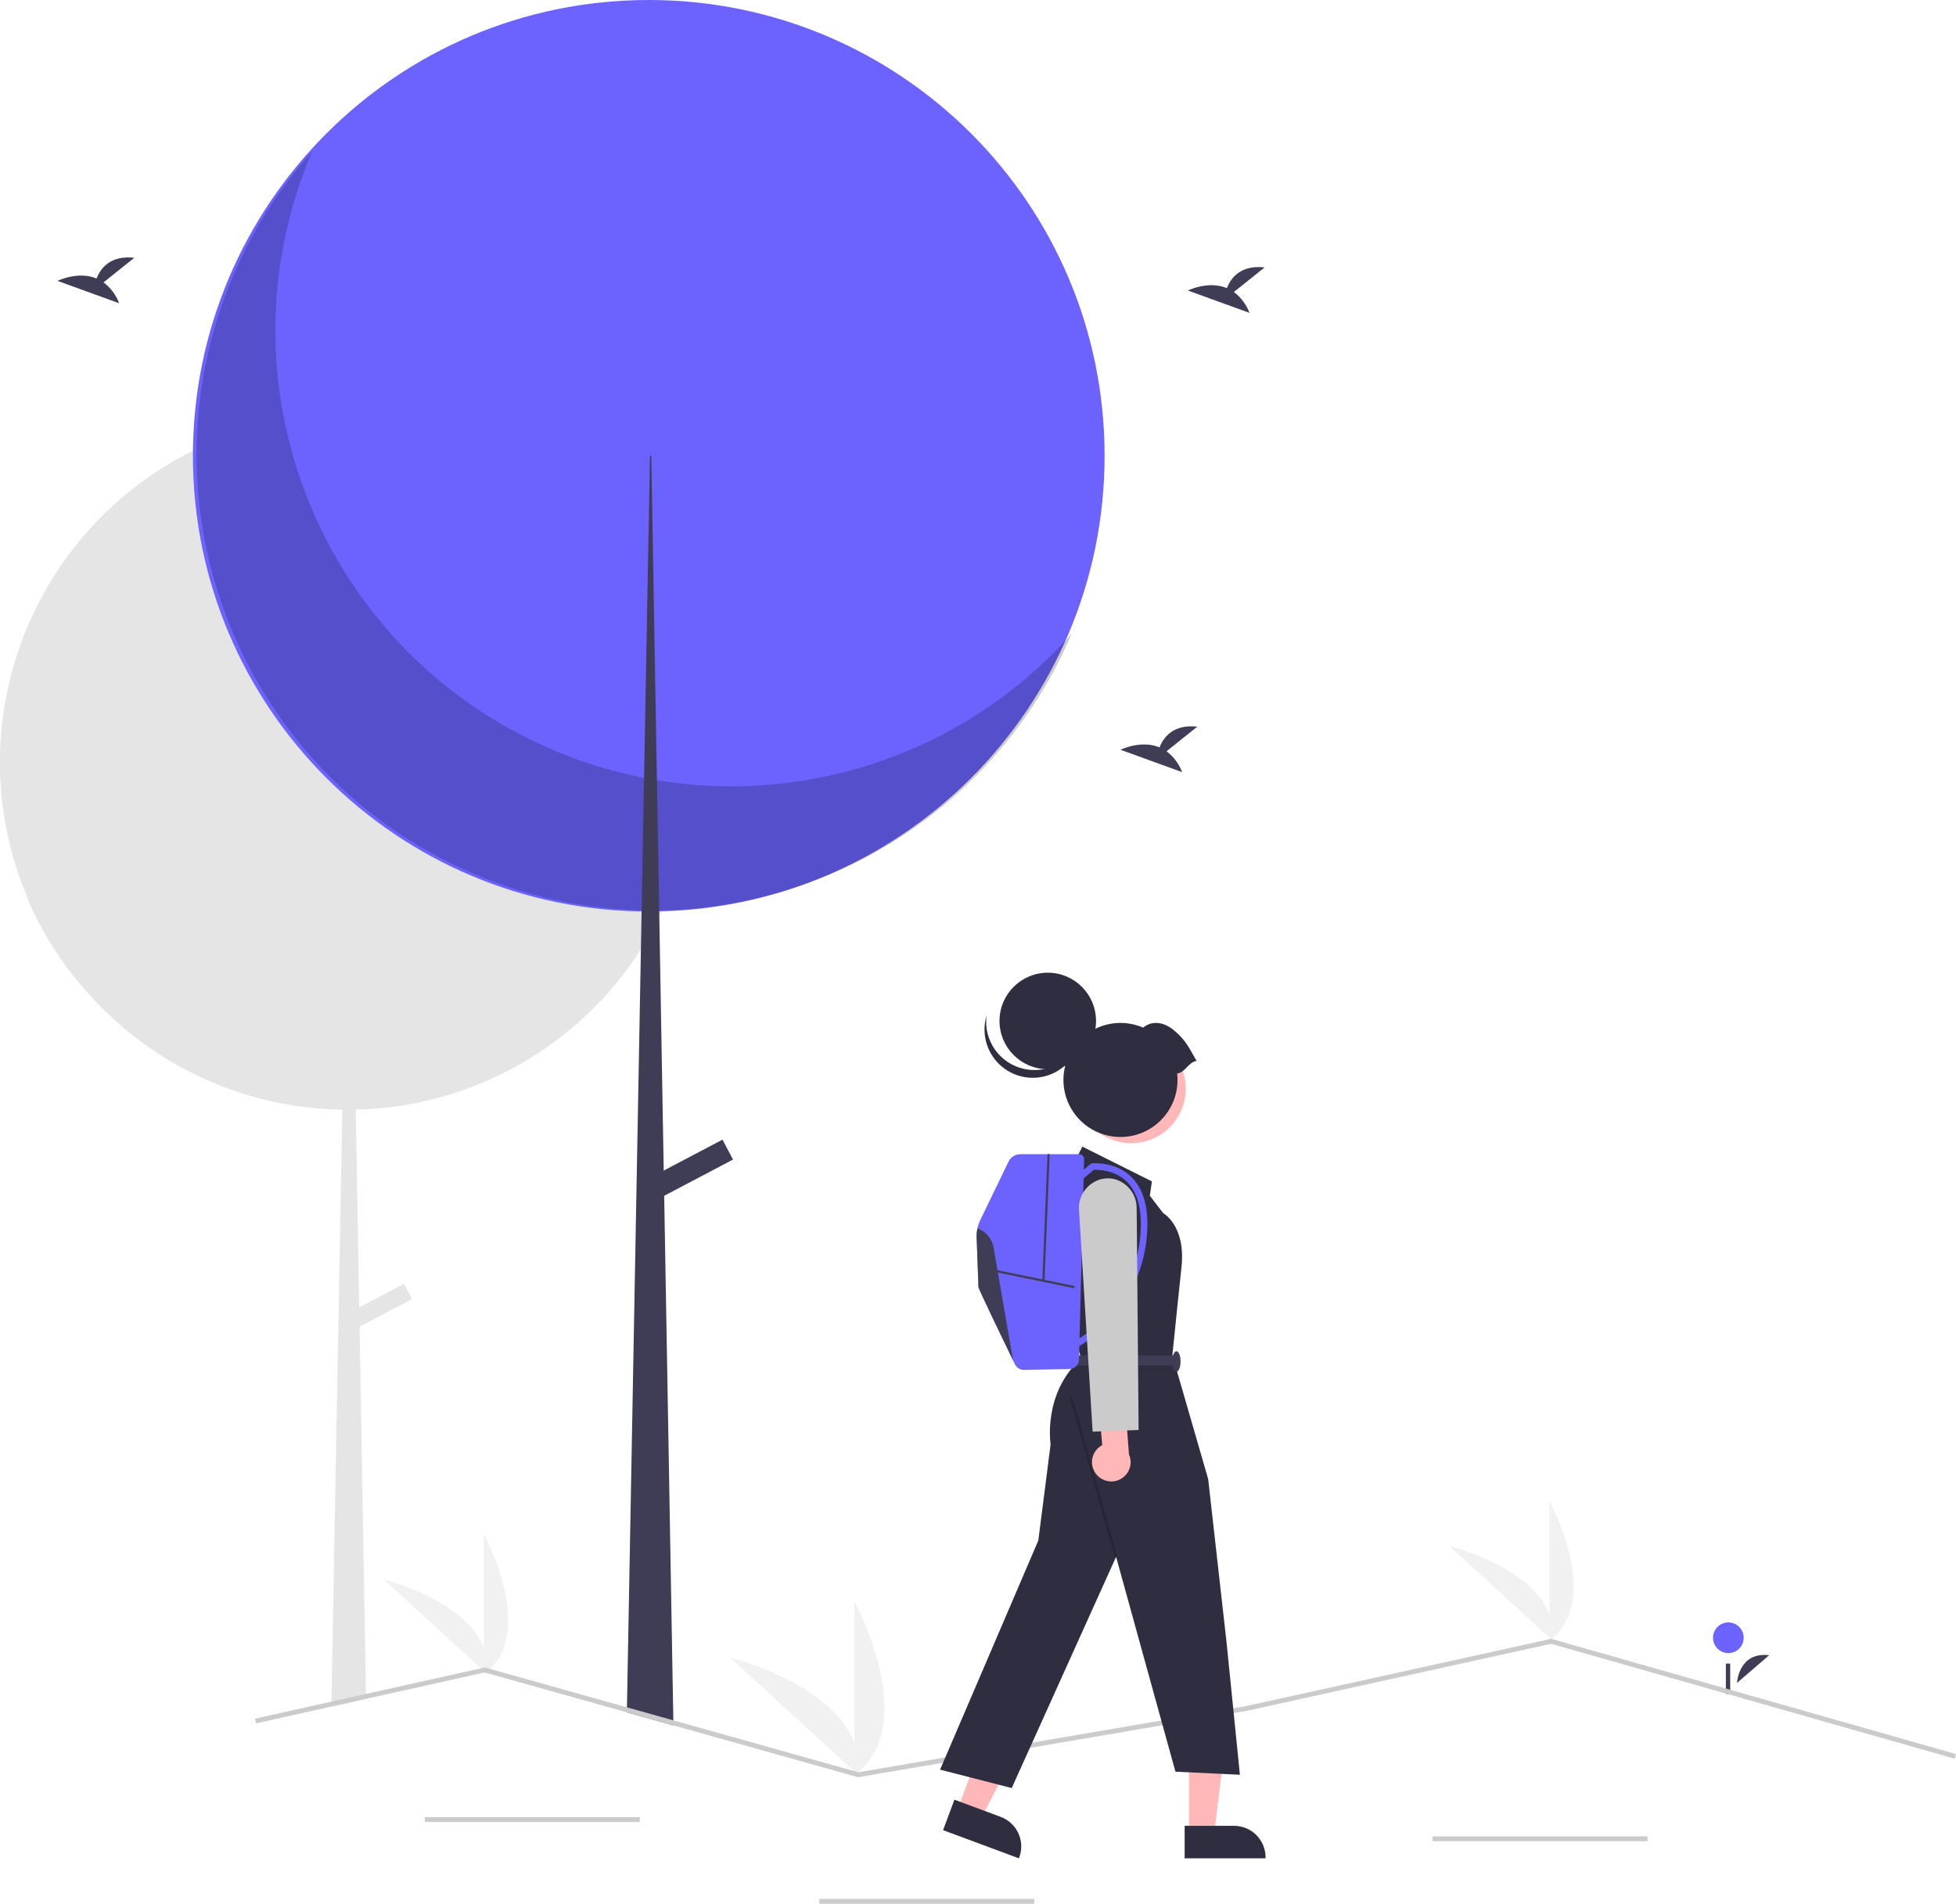
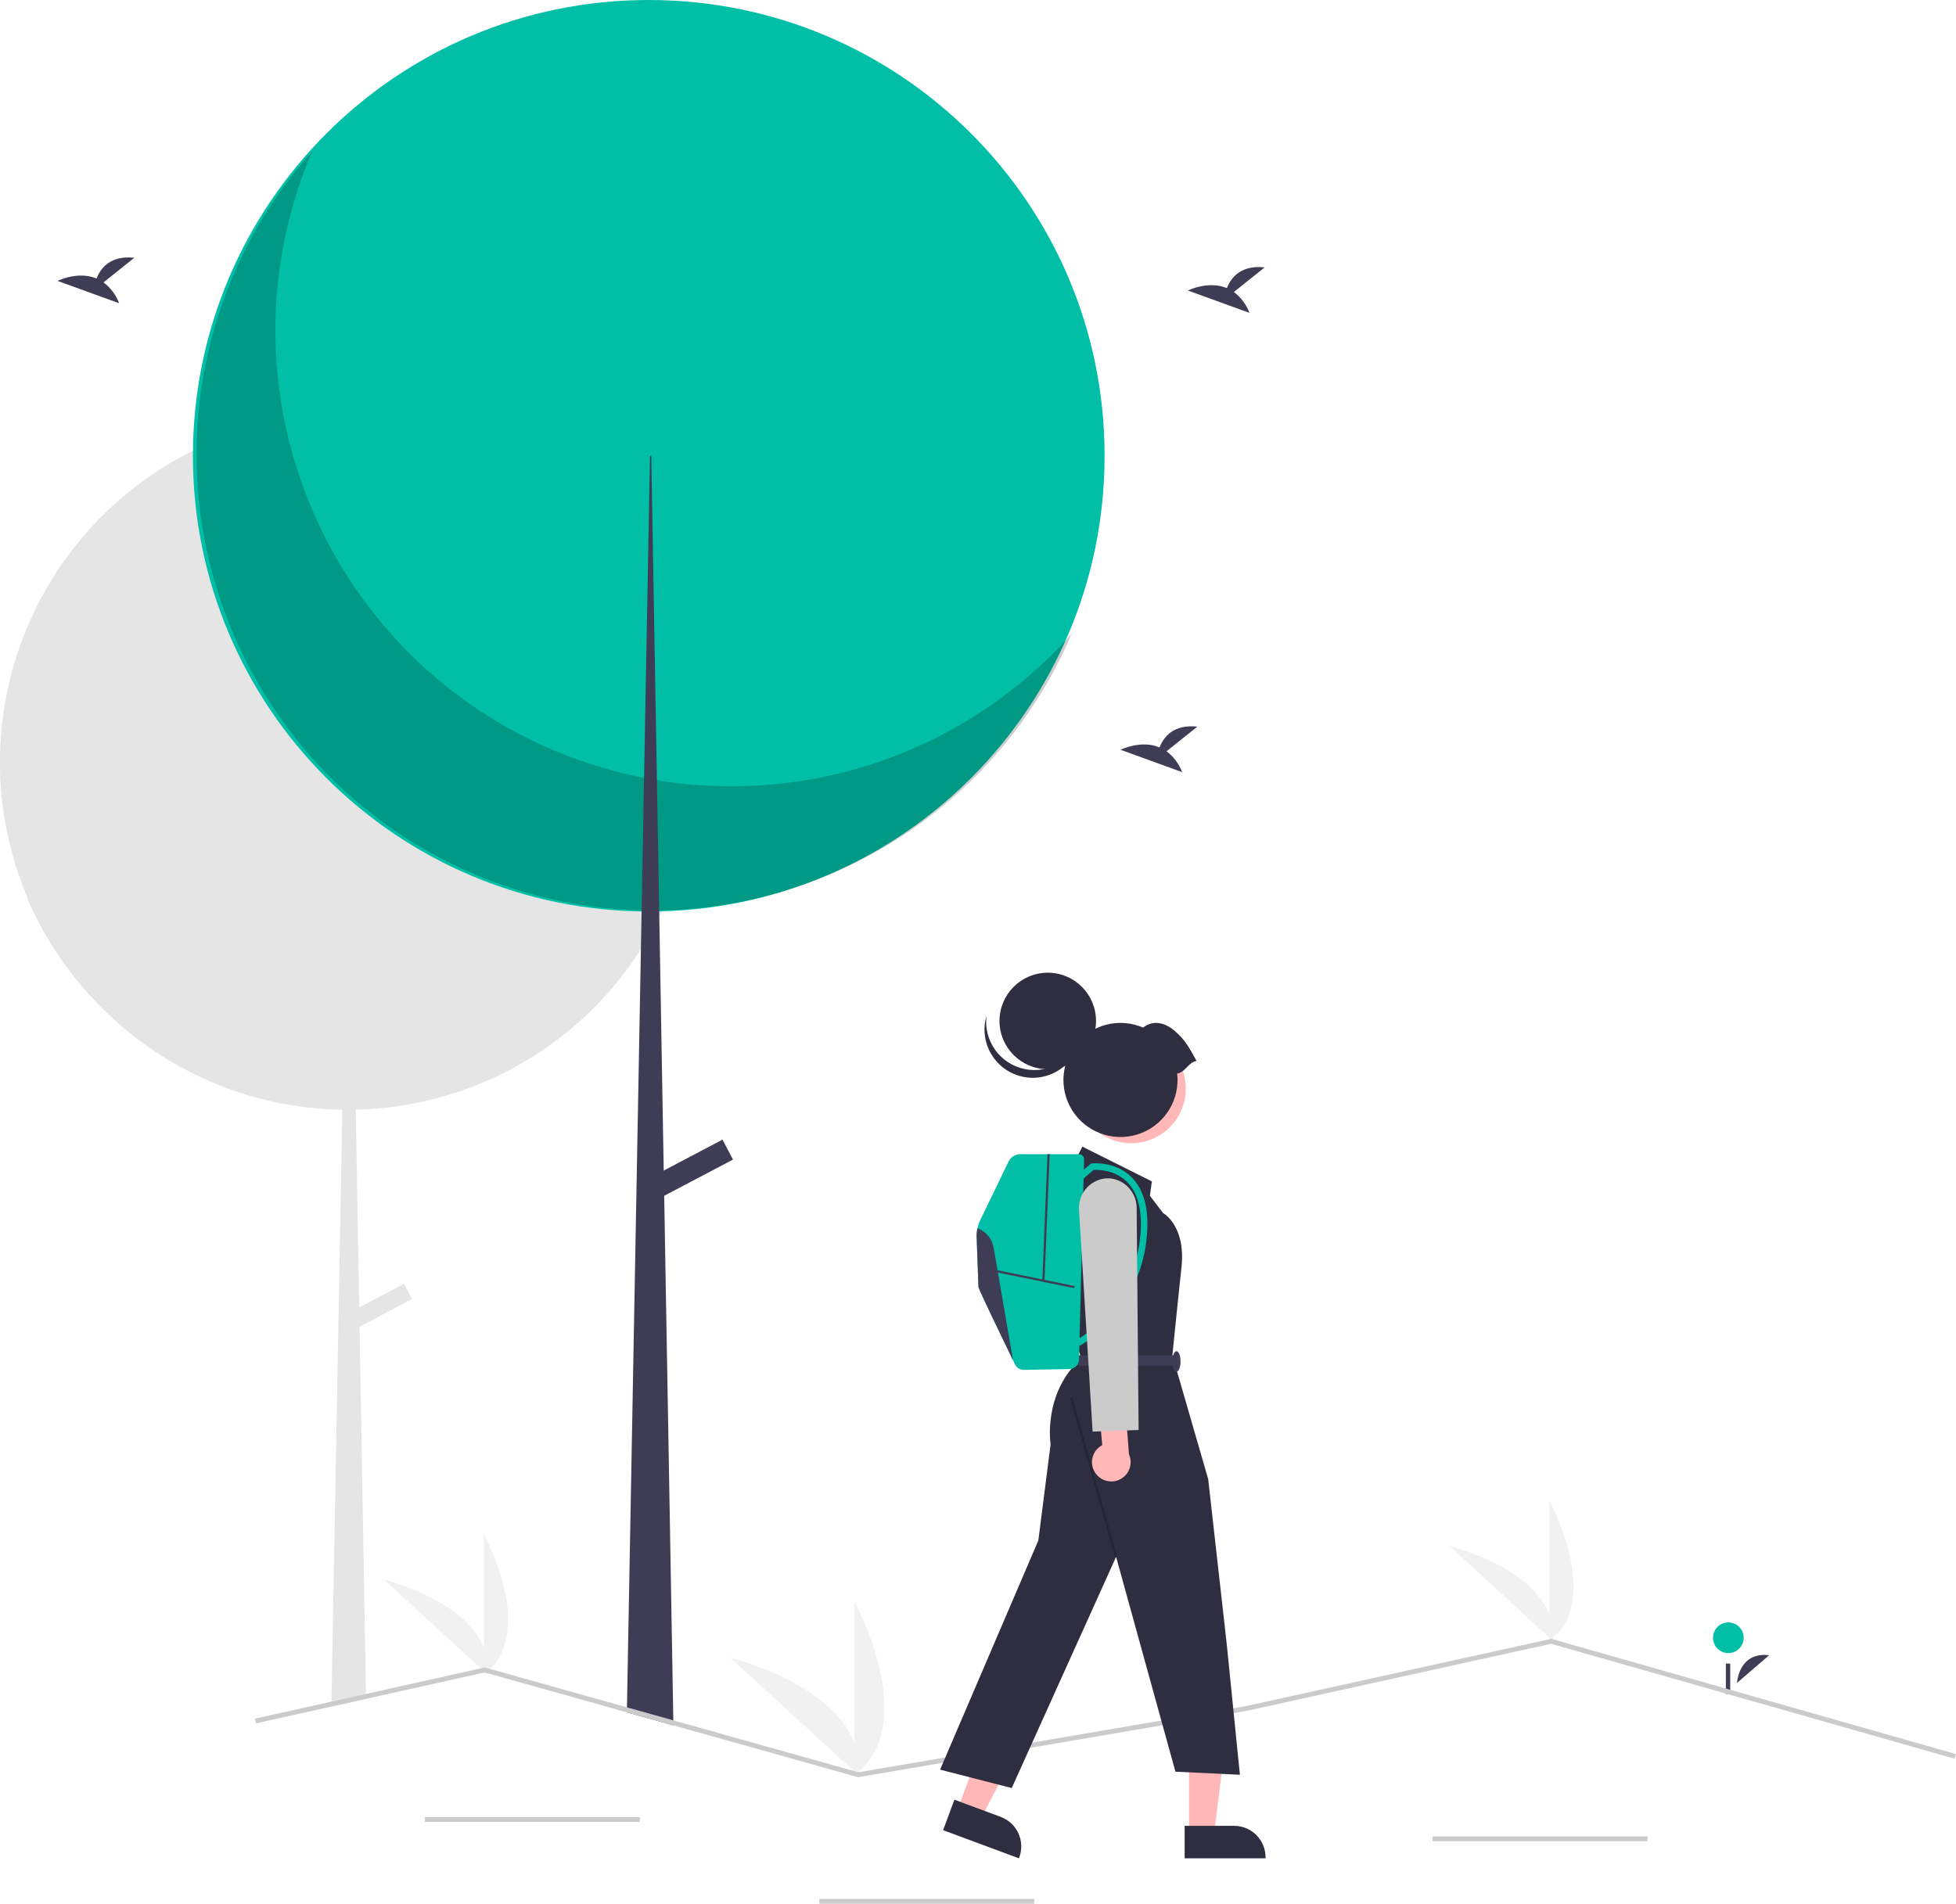
<svg xmlns="http://www.w3.org/2000/svg" id="b94fe11c-0eb8-406f-a1d9-ebff5bfd142f" data-name="Layer 1" width="813.31" height="791.716" viewBox="0 0 813.31 791.716">
  <path d="M915.604,754.032s.622-13.027,13.366-11.513" transform="translate(-193.3452 -54.14185)" fill="#3f3d56" />
-   <circle cx="718.658" cy="681.115" r="6.379" fill="#6c63ff" />
+   <circle cx="718.658" cy="681.115" r="6.379" fill="#00bfa6" />
  <rect x="717.62" y="691.857" width="1.801" height="12.604" fill="#3f3d56" />
  <path d="M482.565,371.062q0,4.785-.31,9.49a143.754,143.754,0,0,1-13.47,52.19c-.06.14-.13.27-.19.4-.36.76-.73,1.52-1.11,2.27a142.036,142.036,0,0,1-7.65,13.5,144.462,144.462,0,0,1-118.56,66.72l1.43,82.24,18.65-9.82,3.33,6.33-21.84,11.5,2.67,152.74.03,2.04-14.42,3.21.03-2.05,4.54-246.18a144.175,144.175,0,0,1-102-44.38c-.91-.94-1.81-1.91-2.69-2.87-.04-.04-.07-.08-.1-.11a144.767,144.767,0,0,1-26.34-40.76c.14.16.29.31.43.47a144.642,144.642,0,0,1,68.58-186.38c.5-.25,1.01-.49,1.51-.74a144.752,144.752,0,0,1,187.53,56.93c.88,1.48,1.73,2.99,2.55,4.51A143.852,143.852,0,0,1,482.565,371.062Z" transform="translate(-193.3452 -54.14185)" fill="#e5e5e5" />
-   <circle cx="269.754" cy="189.539" r="189.539" fill="#6c63ff" />
+   <circle cx="269.754" cy="189.539" r="189.539" fill="#00bfa6" />
  <path d="M323.149,117.084C281.998,213.344,326.672,324.739,422.933,365.89a189.554,189.554,0,0,0,216.045-48.204C597.831,413.95,486.438,458.631,390.174,417.484S249.23,264.944,290.377,168.68A189.556,189.556,0,0,1,323.149,117.084Z" transform="translate(-193.3452 -54.14185)" opacity="0.2" style="isolation:isolate" />
  <polygon points="280.01 717.56 260.65 712.13 260.69 710.05 266.49 394.77 266.78 379.05 266.79 378.59 267.8 323.51 269.27 243.67 269.27 243.66 270.27 189.54 270.8 189.54 271.82 248.17 273.15 324.48 274.1 378.63 274.1 379.03 274.14 381.26 274.14 381.27 275.98 486.82 276.17 497.31 279.97 715.46 280.01 717.56" fill="#3f3d56" />
  <rect x="462.578" y="535.801" width="35.408" height="9.373" transform="translate(-389.8361 231.8348) rotate(-27.76587)" fill="#3f3d56" />
  <rect x="176.669" y="755.716" width="89.372" height="2" fill="#cbcbcb" />
  <rect x="340.668" y="789.716" width="89.372" height="2" fill="#cbcbcb" />
  <rect x="595.668" y="763.716" width="89.372" height="2" fill="#cbcbcb" />
  <path d="M837.565,736.482V678.308S860.236,719.551,837.565,736.482Z" transform="translate(-193.3452 -54.14185)" fill="#f1f1f1" />
  <path d="M838.965,736.472l-42.854-39.341S841.825,708.321,838.965,736.472Z" transform="translate(-193.3452 -54.14185)" fill="#f1f1f1" />
  <path d="M394.565,750.482V692.308S417.236,733.551,394.565,750.482Z" transform="translate(-193.3452 -54.14185)" fill="#f1f1f1" />
  <path d="M395.965,750.472l-42.854-39.341S398.825,722.321,395.965,750.472Z" transform="translate(-193.3452 -54.14185)" fill="#f1f1f1" />
  <path d="M548.565,792.482v-72.34S576.757,771.428,548.565,792.482Z" transform="translate(-193.3452 -54.14185)" fill="#f1f1f1" />
  <path d="M550.306,792.469,497.017,743.548S553.862,757.463,550.306,792.469Z" transform="translate(-193.3452 -54.14185)" fill="#f1f1f1" />
  <polygon points="813.31 729.49 812.76 731.42 644.93 683.62 518.5 711.49 356.81 739.11 356.59 739.05 280.01 717.56 260.65 712.13 201.52 695.53 152.2 706.52 137.78 709.73 106.43 716.72 106 714.77 137.81 707.68 152.17 704.48 201.58 693.47 201.82 693.53 260.69 710.05 279.97 715.46 356.91 737.06 518.11 709.53 644.99 681.56 645.24 681.62 813.31 729.49" fill="#cbcbcb" />
  <path d="M706.396,175.579l12.795-10.233c-9.94-1.097-14.024,4.324-15.695,8.615-7.765-3.224-16.219,1.001-16.219,1.001l25.6,9.294A19.372,19.372,0,0,0,706.396,175.579Z" transform="translate(-193.3452 -54.14185)" fill="#3f3d56" />
  <path d="M236.396,171.579l12.795-10.233c-9.94-1.097-14.024,4.324-15.695,8.615-7.765-3.224-16.219,1.001-16.219,1.001l25.6,9.294A19.372,19.372,0,0,0,236.396,171.579Z" transform="translate(-193.3452 -54.14185)" fill="#3f3d56" />
  <path d="M678.396,366.579l12.795-10.233c-9.94-1.097-14.024,4.324-15.695,8.615-7.765-3.224-16.219,1.001-16.219,1.001l25.6,9.294A19.372,19.372,0,0,0,678.396,366.579Z" transform="translate(-193.3452 -54.14185)" fill="#3f3d56" />
  <polygon points="398.156 752.578 407.935 756.211 426.602 720.221 412.169 714.859 398.156 752.578" fill="#ffb7b7" />
  <path d="M590.193,802.6l19.258,7.155.001 0a13.093,13.093,0,0,1,7.713,16.833l-.148.399L585.485,815.272Z" transform="translate(-193.3452 -54.14185)" fill="#2f2e41" />
  <polygon points="494.392 762.733 504.824 762.732 509.787 722.494 494.39 722.495 494.392 762.733" fill="#ffb7b7" />
  <path d="M685.927,813.469l20.545-.001h.001A13.093,13.093,0,0,1,719.565,826.56v.425l-33.638.001Z" transform="translate(-193.3452 -54.14185)" fill="#2f2e41" />
  <path d="M639.975,537.805l3.404-6.807,28.931,14.466-.851,5.956,5.531,7.233s9.36,5.106,7.658,22.124l-1.702,16.168-2.127,20.848,14.891,51.481,7.658,68.074L708.9,792.231l-26.804-1.276-24.677-89.347-43.397,96.154L584.24,790.104l40.844-95.303,5.106-39.993s-3.404-21.273,12.764-35.739l-2.553-7.658V601.973l-8.509-45.022Z" transform="translate(-193.3452 -54.14185)" fill="#2f2e41" />
  <rect x="647.559" y="633.941" width="1" height="68.961" transform="translate(-350.4604 146.8801) rotate(-15.75119)" opacity="0.2" />
  <rect x="640.826" y="617.792" width="41.695" height="4.255" transform="translate(1130.002 1185.697) rotate(-180)" fill="#3f3d56" />
  <ellipse cx="489.176" cy="566.203" rx="1.702" ry="4.255" fill="#3f3d56" />
  <circle cx="663.719" cy="506.898" r="22.682" transform="translate(-292.7662 792.0001) rotate(-61.33678)" fill="#ffb7b7" />
  <circle cx="435.665" cy="424.594" r="20.066" fill="#2f2e41" />
  <path d="M603.546,476.586a20.067,20.067,0,1,0,39.143,8.229,20.067,20.067,0,0,1-39.143-8.229Z" transform="translate(-193.3452 -54.14185)" fill="#2f2e41" />
  <path d="M682.818,500.601a23.724,23.724,0,1,1-14.157-19.1c3.963-3.196,8.876-2.205,12.87,1.167,4.517,3.813,5.857,6.433,9.36,12.705C687.446,495.857,686.263,500.117,682.818,500.601Z" transform="translate(-193.3452 -54.14185)" fill="#2f2e41" />
-   <path d="M599.444,568.812c.254,6.722.757,19.953.757,20.628,0,.712,10.031,21.48,14.364,30.419v.005c.308.63.585,1.201.83,1.704a4.028,4.028,0,0,0,3.703,2.275l18.937-.34a4.036,4.036,0,0,0,3.966-3.934l2.112-83.315a2.06,2.06,0,0,0-2.058-2.112H617.634a5.491,5.491,0,0,0-4.941,3.1l-11.721,24.25a15.499,15.499,0,0,0-1.528,7.32Z" transform="translate(-193.3452 -54.14185)" fill="#6c63ff" />
-   <path d="M642.331,613.852A54.232,54.232,0,0,0,655.27,602.916a60.008,60.008,0,0,0,14.955-34.888c.963-11.072-1.234-19.303-6.53-24.463-6.732-6.559-15.894-5.606-16.281-5.562l-.41.046-6.208,5.253,1.757,2.076,5.554-4.7c1.7-.085,8.641-.103,13.712,4.856,4.667,4.565,6.584,12.054,5.696,22.258a57.308,57.308,0,0,1-14.208,33.237,52.656,52.656,0,0,1-12.29,10.44Z" transform="translate(-193.3452 -54.14185)" fill="#6c63ff" />
+   <path d="M599.444,568.812c.254,6.722.757,19.953.757,20.628,0,.712,10.031,21.48,14.364,30.419v.005c.308.63.585,1.201.83,1.704a4.028,4.028,0,0,0,3.703,2.275l18.937-.34a4.036,4.036,0,0,0,3.966-3.934l2.112-83.315a2.06,2.06,0,0,0-2.058-2.112H617.634a5.491,5.491,0,0,0-4.941,3.1l-11.721,24.25a15.499,15.499,0,0,0-1.528,7.32Z" transform="translate(-193.3452 -54.14185)" fill="#00bfa6" />
+   <path d="M642.331,613.852A54.232,54.232,0,0,0,655.27,602.916a60.008,60.008,0,0,0,14.955-34.888c.963-11.072-1.234-19.303-6.53-24.463-6.732-6.559-15.894-5.606-16.281-5.562l-.41.046-6.208,5.253,1.757,2.076,5.554-4.7c1.7-.085,8.641-.103,13.712,4.856,4.667,4.565,6.584,12.054,5.696,22.258a57.308,57.308,0,0,1-14.208,33.237,52.656,52.656,0,0,1-12.29,10.44Z" transform="translate(-193.3452 -54.14185)" fill="#00bfa6" />
  <rect x="623.091" y="569.151" width="0.906" height="33.78" transform="translate(-269.3066 1024.791) rotate(-78.39377)" fill="#3f3d56" />
  <rect x="601.931" y="560.014" width="52.695" height="0.907" transform="translate(-150.6921 1111.222) rotate(-87.66255)" fill="#3f3d56" />
  <path d="M599.444,568.812c.254,6.722.757,19.953.757,20.628,0,.712,10.031,21.48,14.364,30.419l-8.077-46.899a10.338,10.338,0,0,0-6.713-7.973A15.214,15.214,0,0,0,599.444,568.812Z" transform="translate(-193.3452 -54.14185)" fill="#3f3d56" />
  <path d="M649.07,667.1a7.979,7.979,0,0,1,2.595-11.957l-1.642-18.16,10.792-3.689,1.958,25.677a8.022,8.022,0,0,1-13.704,8.128Z" transform="translate(-193.3452 -54.14185)" fill="#ffb7b7" />
  <path d="M642.006,557.5a12.45,12.45,0,0,1,8.422-12.742,11.309,11.309,0,0,1,7.113.006,12.449,12.449,0,0,1,8.433,11.849l.809,92.222-19.123.693Z" transform="translate(-193.3452 -54.14185)" fill="#cbcbcb" />
</svg>
